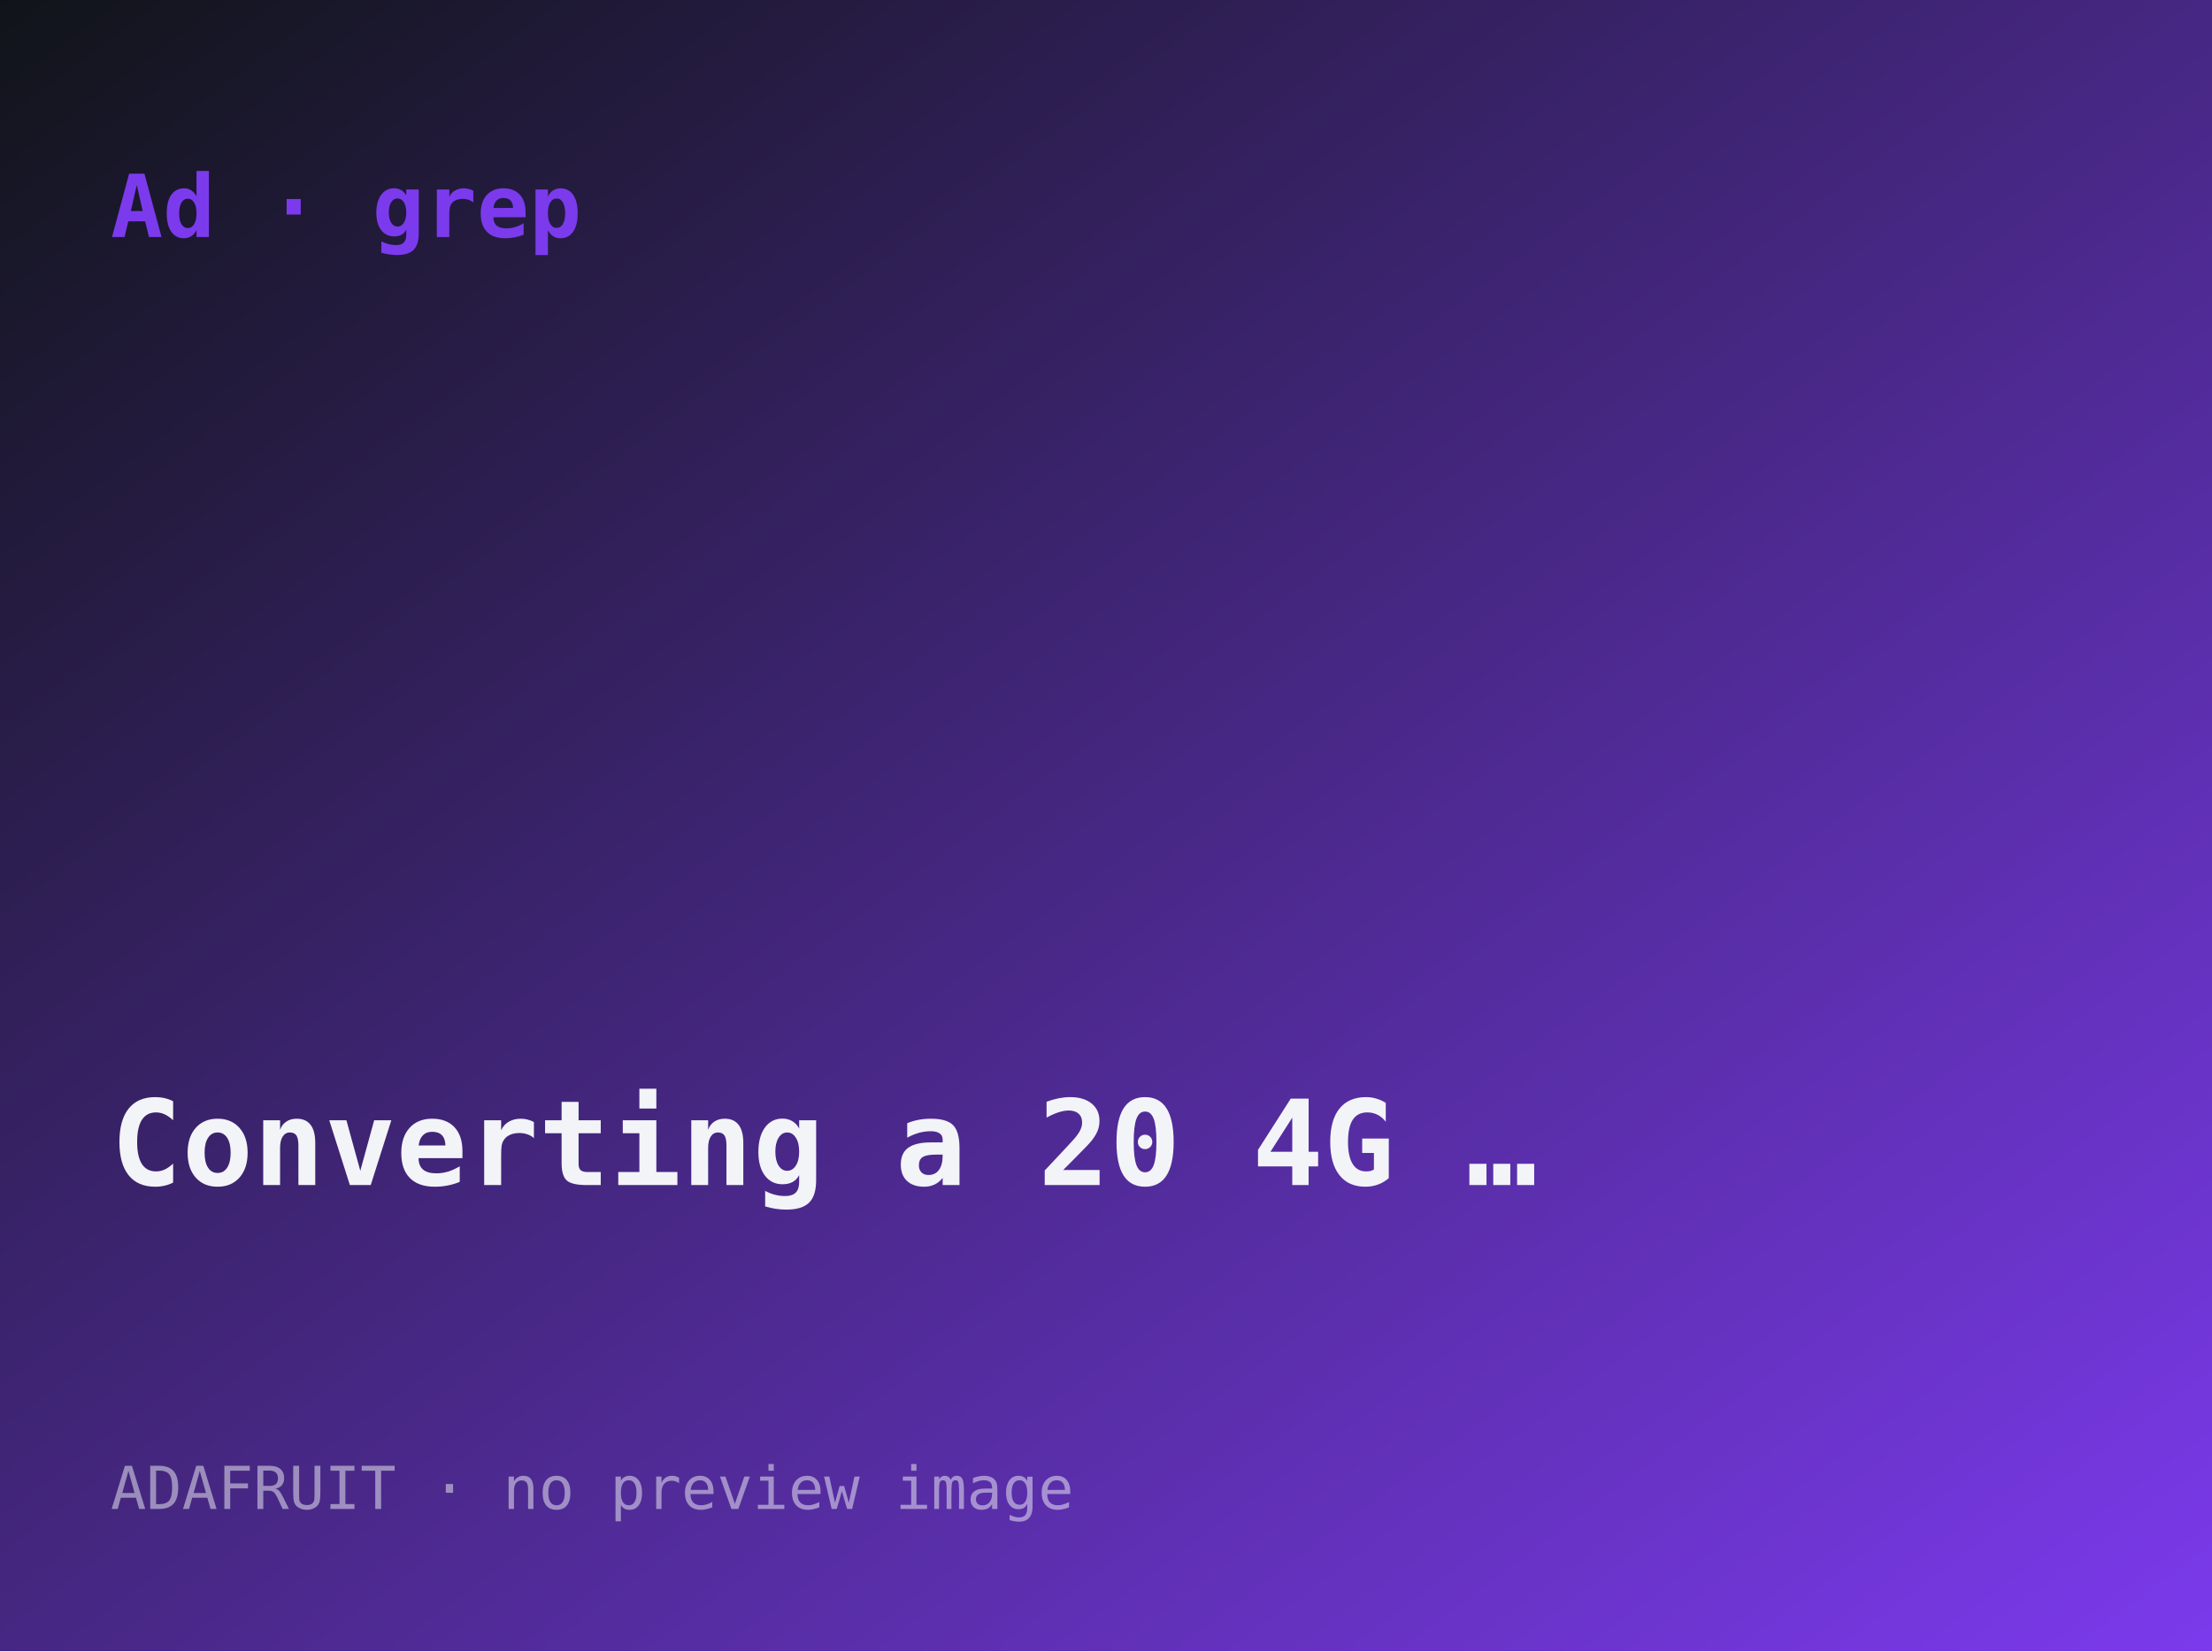
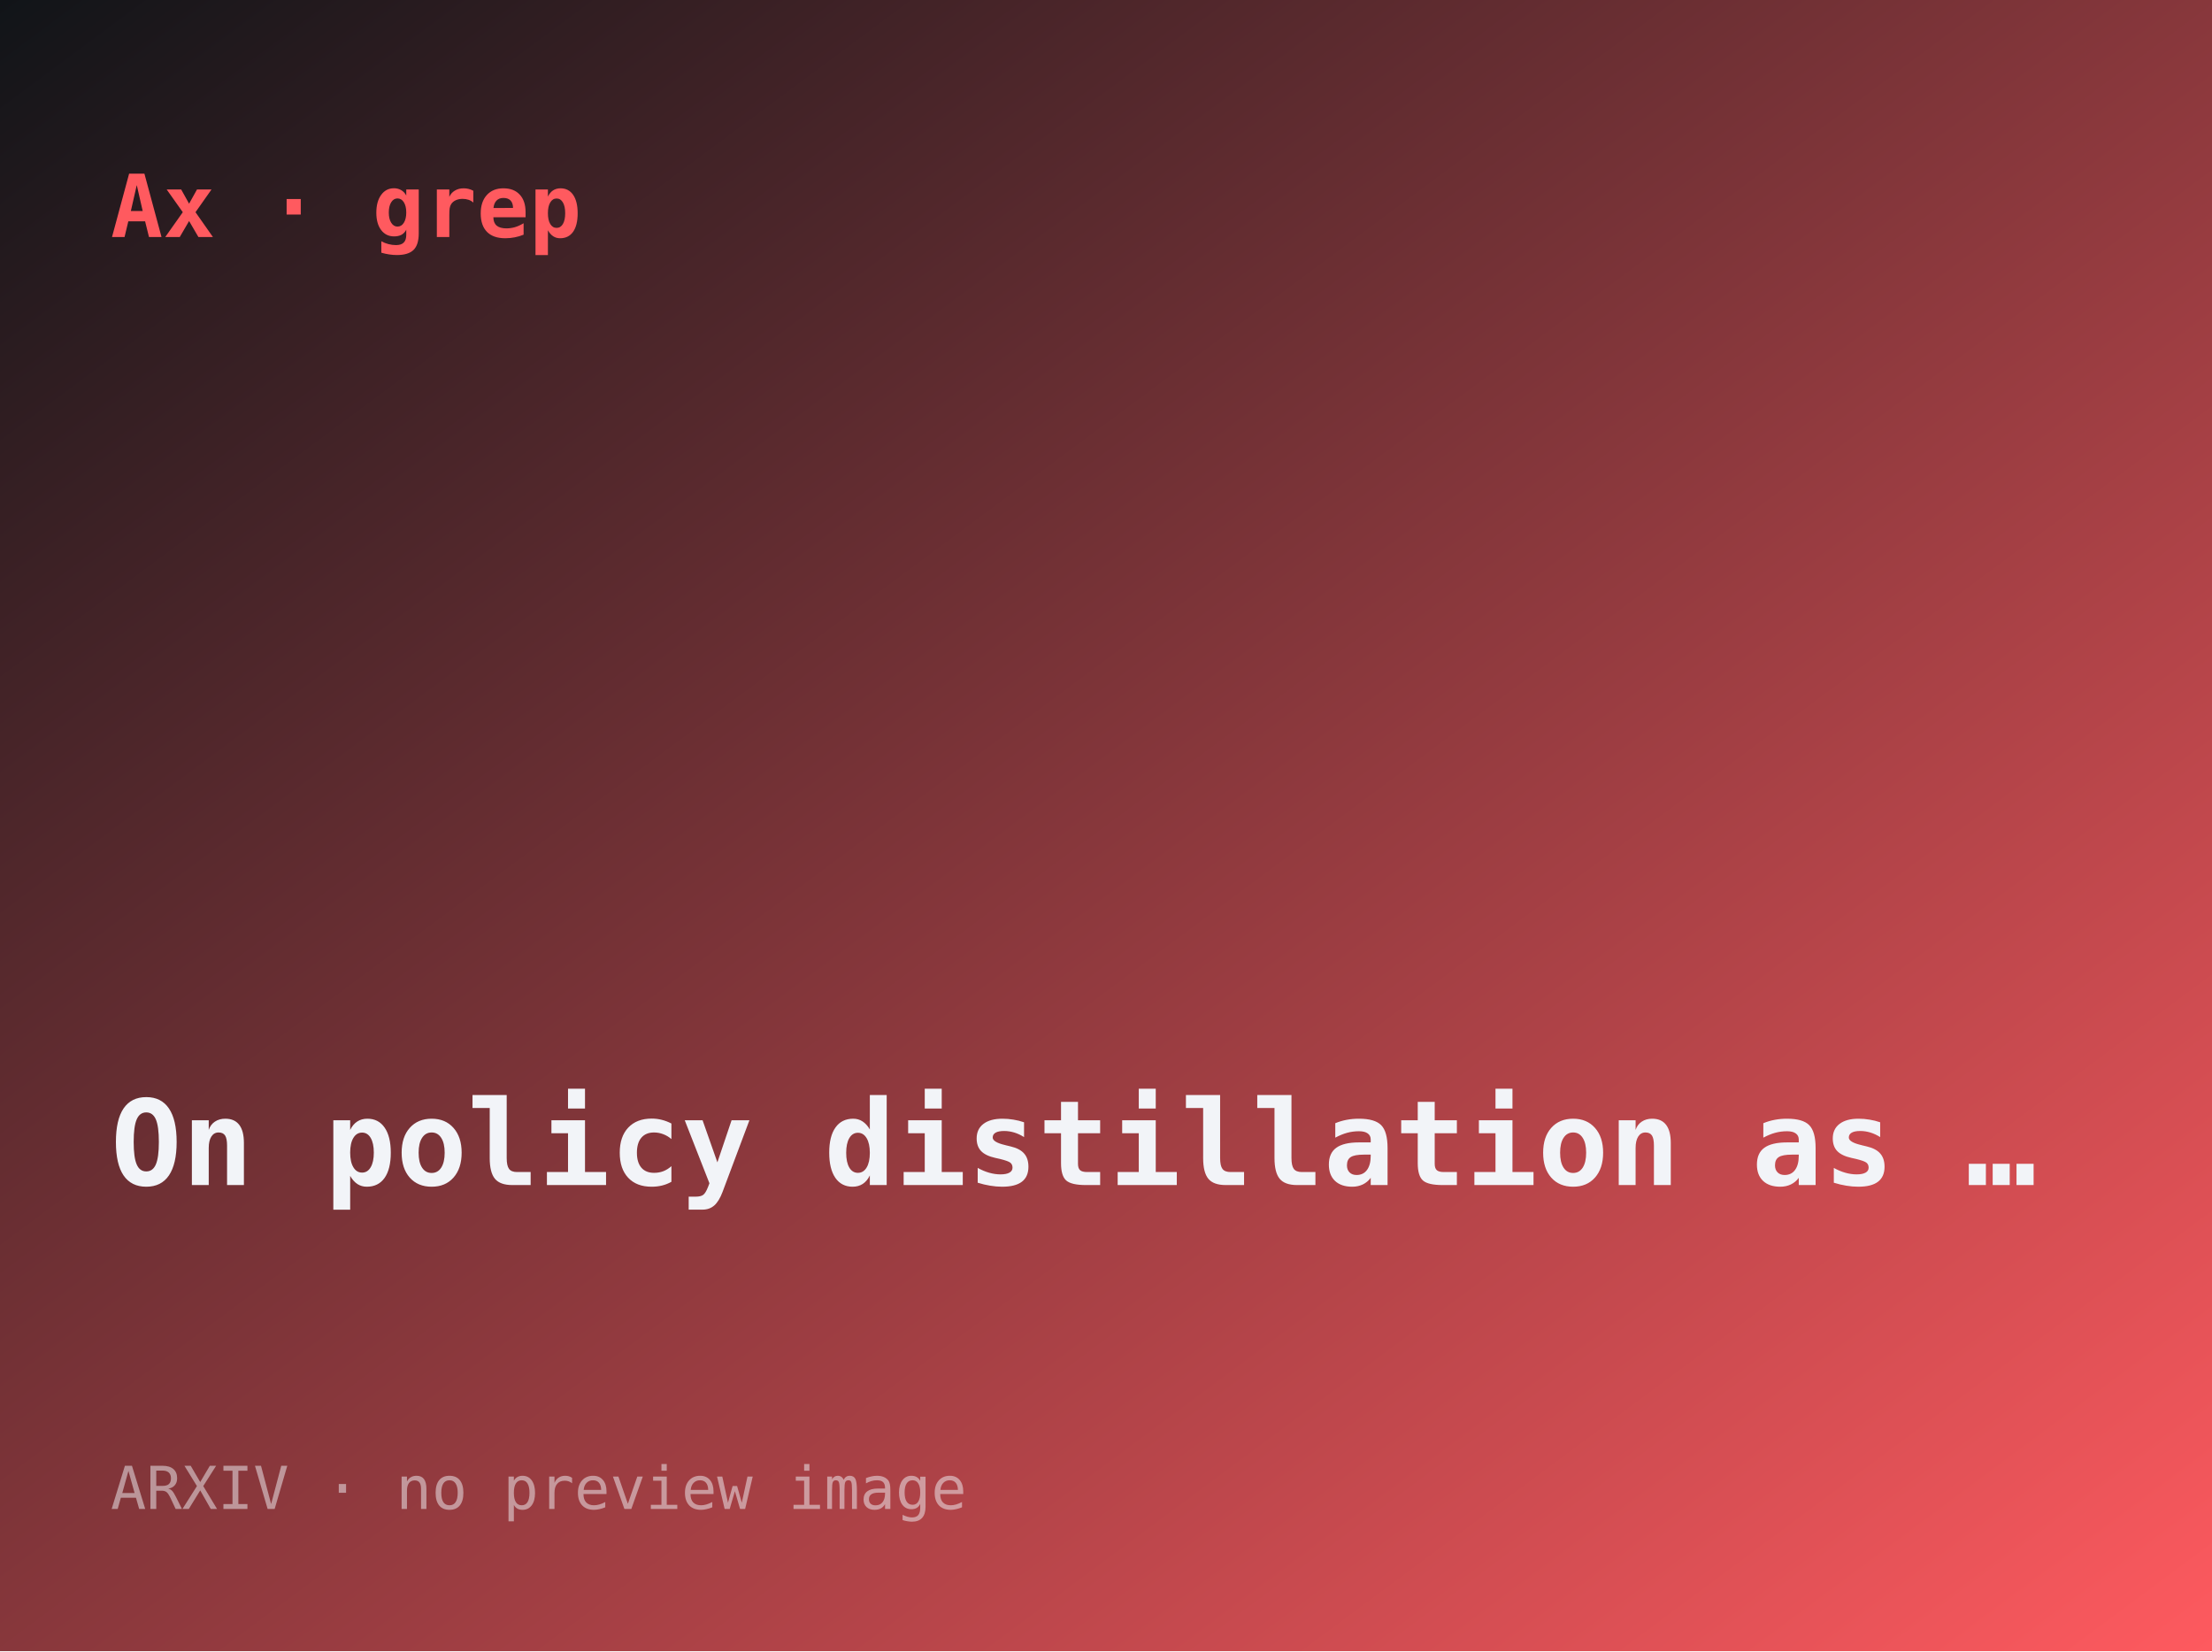
- <svg xmlns="http://www.w3.org/2000/svg" width="560" height="418" viewBox="0 0 560 418" role="img" aria-label="Converting a $20 4G wireless hotspot into a texting device">
+ <svg xmlns="http://www.w3.org/2000/svg" width="560" height="418" viewBox="0 0 560 418" role="img" aria-label="On-policy distillation as a Backdoor Propagation Channel">
  <defs>
    <linearGradient id="g" x1="0" y1="0" x2="1" y2="1">
      <stop offset="0" stop-color="#101418" />
-       <stop offset="1" stop-color="#7c3aed" />
+       <stop offset="1" stop-color="#ff5a5f" />
    </linearGradient>
  </defs>
  <rect width="560" height="418" fill="url(#g)" />
-   <text x="28" y="60" font-family="ui-monospace,monospace" font-size="22" fill="#7c3aed" font-weight="700">Ad · grep</text>
-   <text x="28" y="300" font-family="ui-monospace,monospace" font-size="30" fill="#f2f4f8" font-weight="600">Converting a 20 4G …</text>
-   <text x="28" y="382" font-family="ui-monospace,monospace" font-size="15" fill="rgba(242,244,248,.5)">ADAFRUIT · no preview image</text>
+   <text x="28" y="60" font-family="ui-monospace,monospace" font-size="22" fill="#ff5a5f" font-weight="700">Ax · grep</text>
+   <text x="28" y="300" font-family="ui-monospace,monospace" font-size="30" fill="#f2f4f8" font-weight="600">On policy distillation as …</text>
+   <text x="28" y="382" font-family="ui-monospace,monospace" font-size="15" fill="rgba(242,244,248,.5)">ARXIV · no preview image</text>
</svg>
